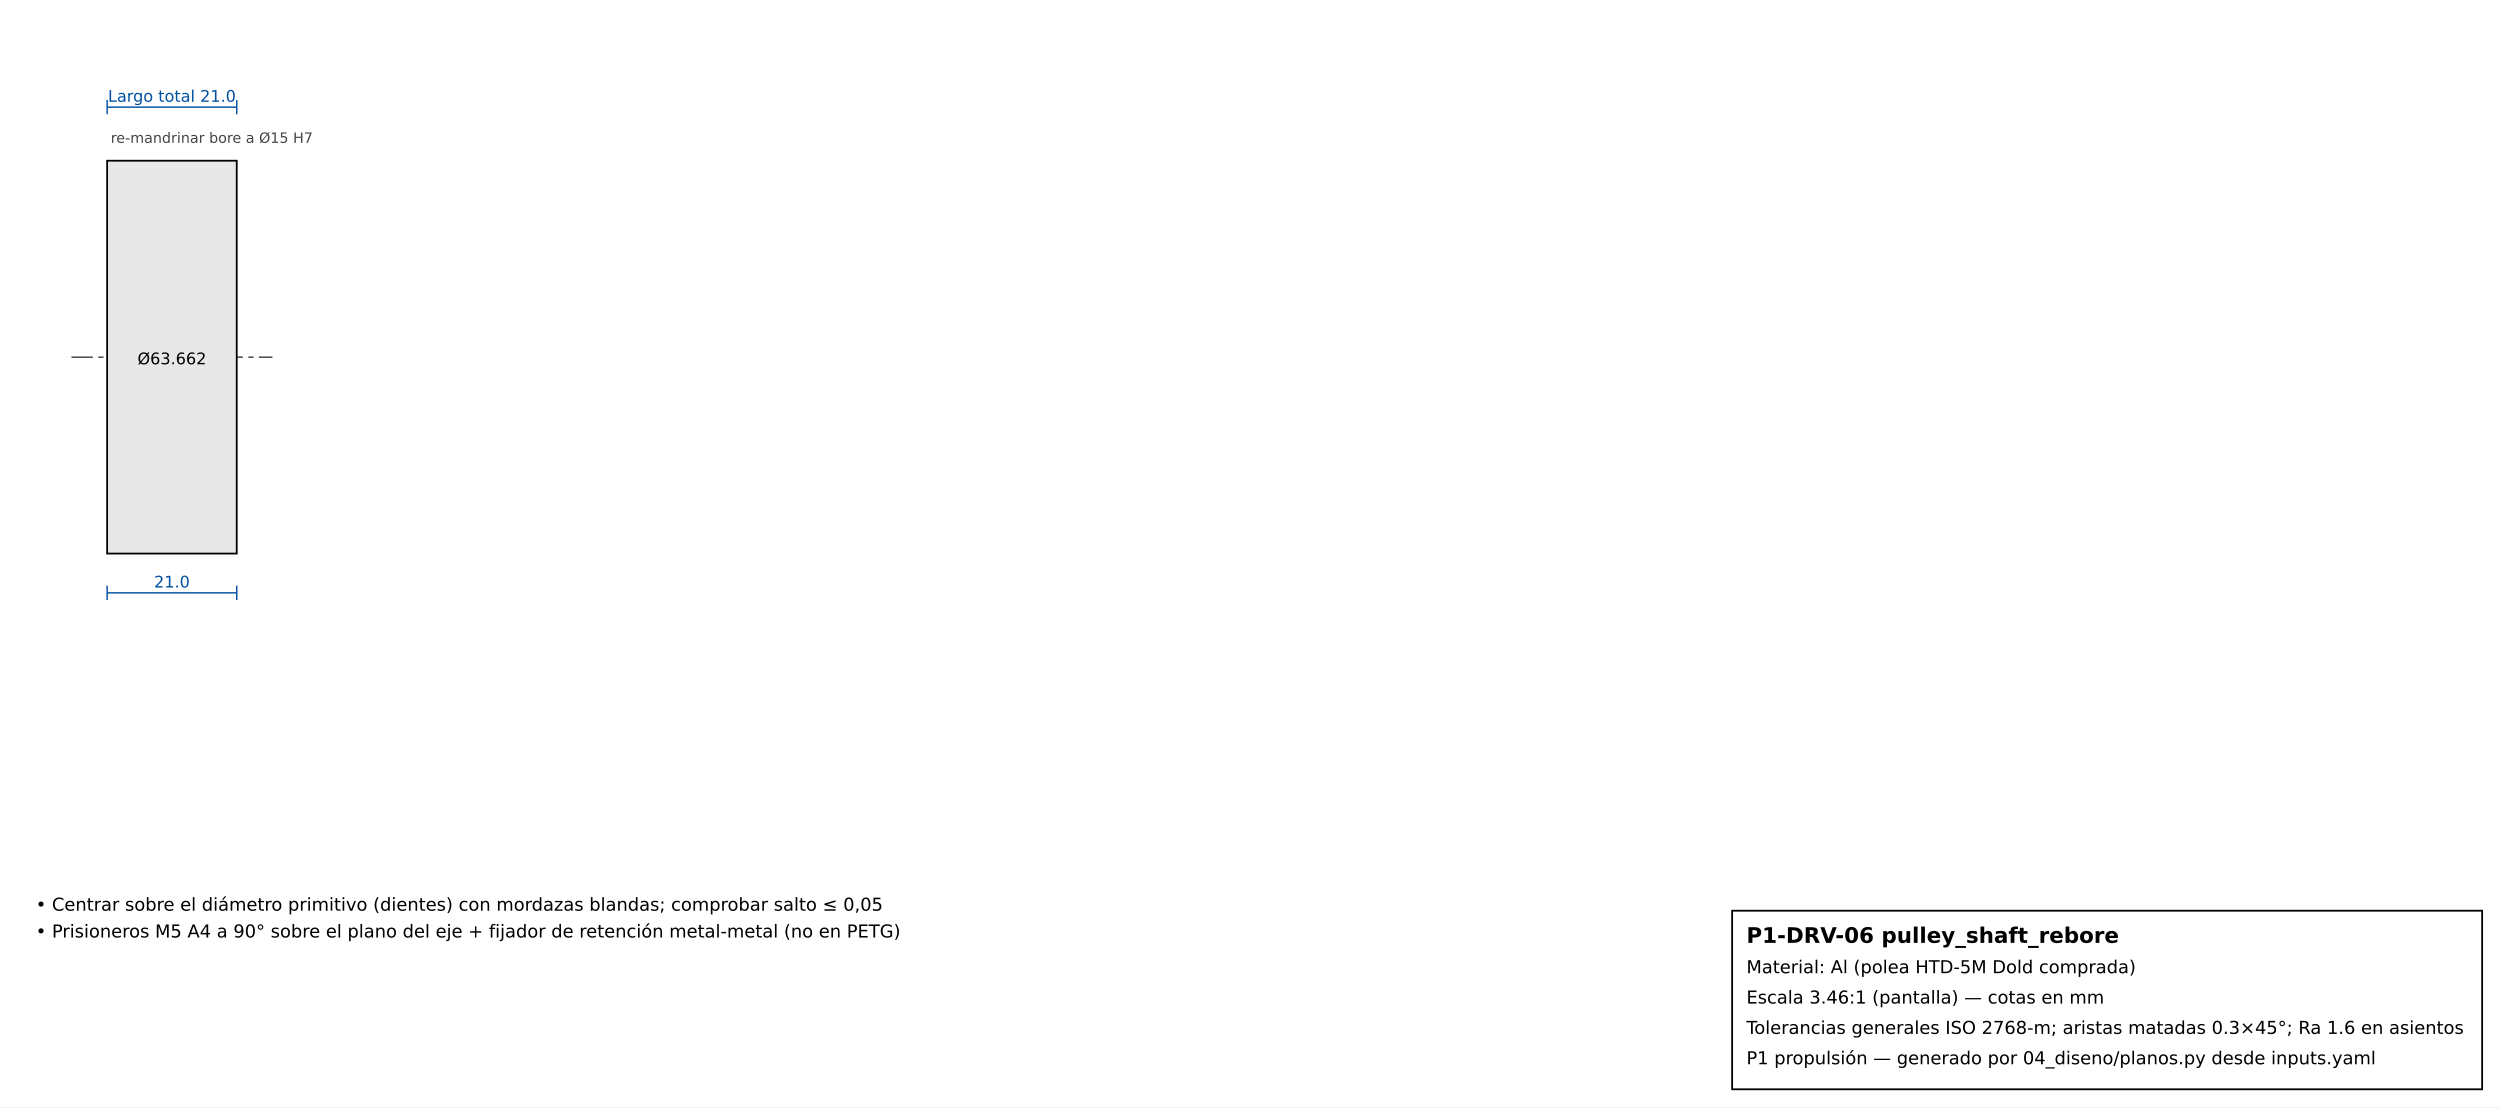
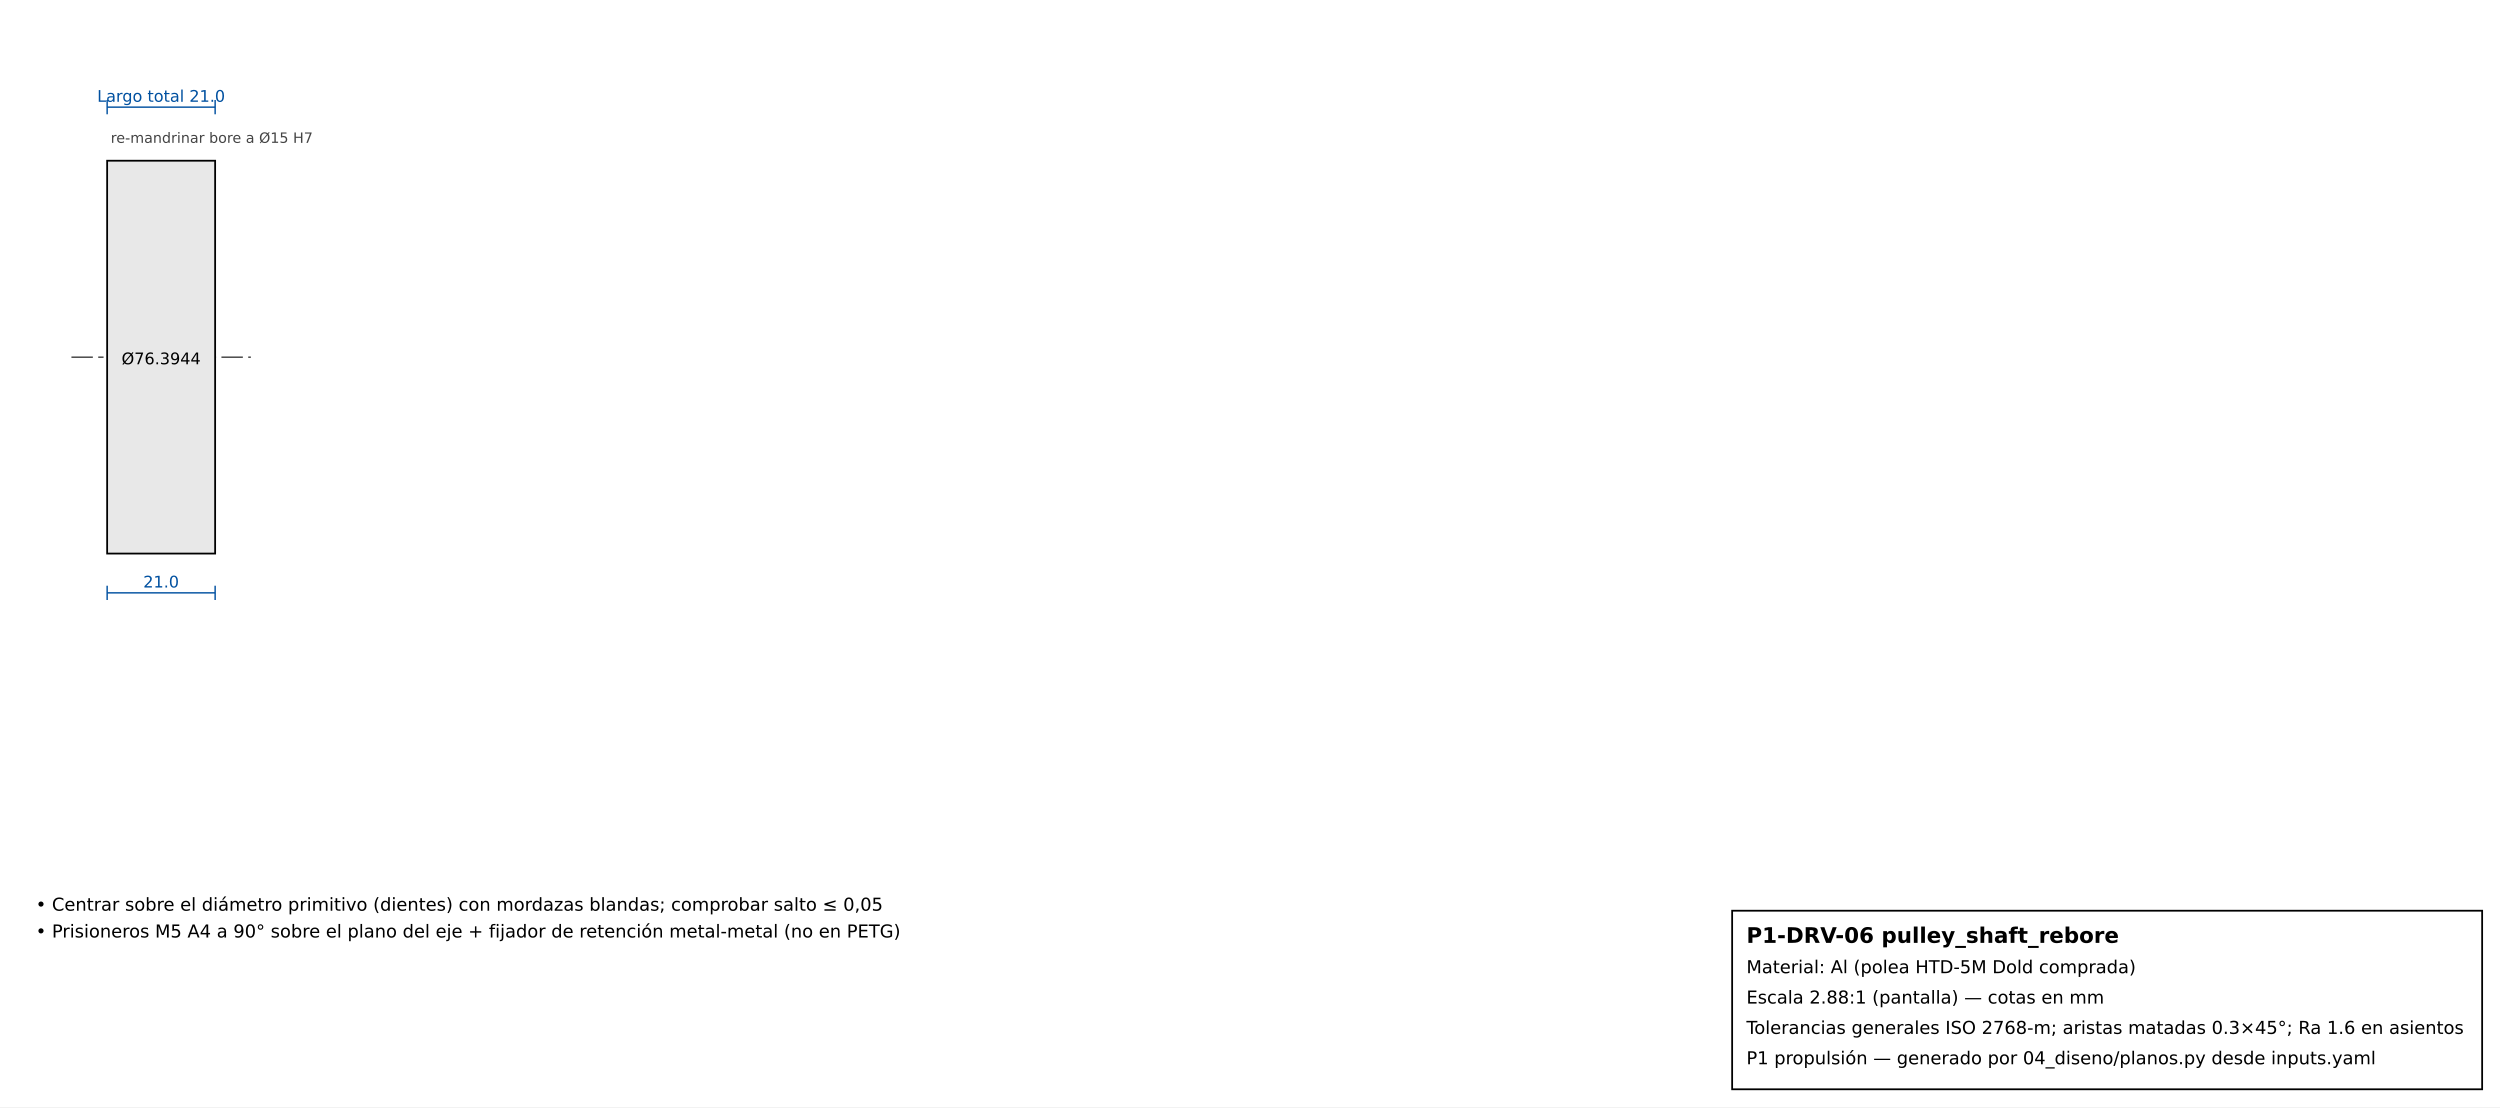
<svg xmlns="http://www.w3.org/2000/svg" baseProfile="full" height="620" version="1.1" width="1400">
  <defs />
  <rect fill="white" height="620" width="1400" x="0" y="0" />
-   <line stroke="black" stroke-dasharray="12,3,3,3" stroke-width="0.6" x1="40" x2="152.571" y1="200" y2="200" />
-   <rect fill="#e8e8e8" height="220.0" stroke="black" stroke-width="1" width="72.571" x="60" y="90.0" />
-   <text font-family="DejaVu Sans" font-size="9" text-anchor="middle" x="96.285" y="204">Ø63.662</text>
-   <line stroke="#0050a0" stroke-width="0.8" x1="60" x2="132.571" y1="332.0" y2="332.0" />
+   <line stroke="black" stroke-dasharray="12,3,3,3" stroke-width="0.6" x1="40" x2="140.476" y1="200" y2="200" />
+   <rect fill="#e8e8e8" height="220.0" stroke="black" stroke-width="1" width="60.476" x="60" y="90.0" />
+   <text font-family="DejaVu Sans" font-size="9" text-anchor="middle" x="90.238" y="204">Ø76.3944</text>
+   <line stroke="#0050a0" stroke-width="0.8" x1="60" x2="120.476" y1="332.0" y2="332.0" />
  <line stroke="#0050a0" stroke-width="0.8" x1="60" x2="60" y1="328.0" y2="336.0" />
-   <line stroke="#0050a0" stroke-width="0.8" x1="132.571" x2="132.571" y1="328.0" y2="336.0" />
-   <text fill="#0050a0" font-family="DejaVu Sans" font-size="9" text-anchor="middle" x="96.285" y="329.0">21.0</text>
+   <line stroke="#0050a0" stroke-width="0.8" x1="120.476" x2="120.476" y1="328.0" y2="336.0" />
+   <text fill="#0050a0" font-family="DejaVu Sans" font-size="9" text-anchor="middle" x="90.238" y="329.0">21.0</text>
  <text fill="#444" font-family="DejaVu Sans" font-size="8" x="62" y="80.0">re-mandrinar bore a Ø15 H7</text>
-   <line stroke="#0050a0" stroke-width="0.8" x1="60" x2="132.571" y1="60" y2="60" />
+   <line stroke="#0050a0" stroke-width="0.8" x1="60" x2="120.476" y1="60" y2="60" />
  <line stroke="#0050a0" stroke-width="0.8" x1="60" x2="60" y1="56" y2="64" />
-   <line stroke="#0050a0" stroke-width="0.8" x1="132.571" x2="132.571" y1="56" y2="64" />
-   <text fill="#0050a0" font-family="DejaVu Sans" font-size="9" text-anchor="middle" x="96.285" y="57">Largo total 21.0</text>
+   <line stroke="#0050a0" stroke-width="0.8" x1="120.476" x2="120.476" y1="56" y2="64" />
+   <text fill="#0050a0" font-family="DejaVu Sans" font-size="9" text-anchor="middle" x="90.238" y="57">Largo total 21.0</text>
  <g font-family="DejaVu Sans" font-size="11">
    <rect fill="none" height="100" stroke="black" width="420" x="970" y="510" />
    <text font-size="12" font-weight="bold" x="978" y="528">P1-DRV-06  pulley_shaft_rebore</text>
    <text font-size="10" font-weight="normal" x="978" y="545">Material: Al (polea HTD-5M Dold comprada)</text>
-     <text font-size="10" font-weight="normal" x="978" y="562">Escala 3.46:1 (pantalla)  —  cotas en mm</text>
+     <text font-size="10" font-weight="normal" x="978" y="562">Escala 2.88:1 (pantalla)  —  cotas en mm</text>
    <text font-size="10" font-weight="normal" x="978" y="579">Tolerancias generales ISO 2768-m; aristas matadas 0.3×45°; Ra 1.6 en asientos</text>
    <text font-size="10" font-weight="normal" x="978" y="596">P1 propulsión — generado por 04_diseno/planos.py desde inputs.yaml</text>
    <text font-size="10" x="20" y="510">• Centrar sobre el diámetro primitivo (dientes) con mordazas blandas; comprobar salto ≤ 0,05</text>
    <text font-size="10" x="20" y="525">• Prisioneros M5 A4 a 90° sobre el plano del eje + fijador de retención metal-metal (no en PETG)</text>
  </g>
</svg>
